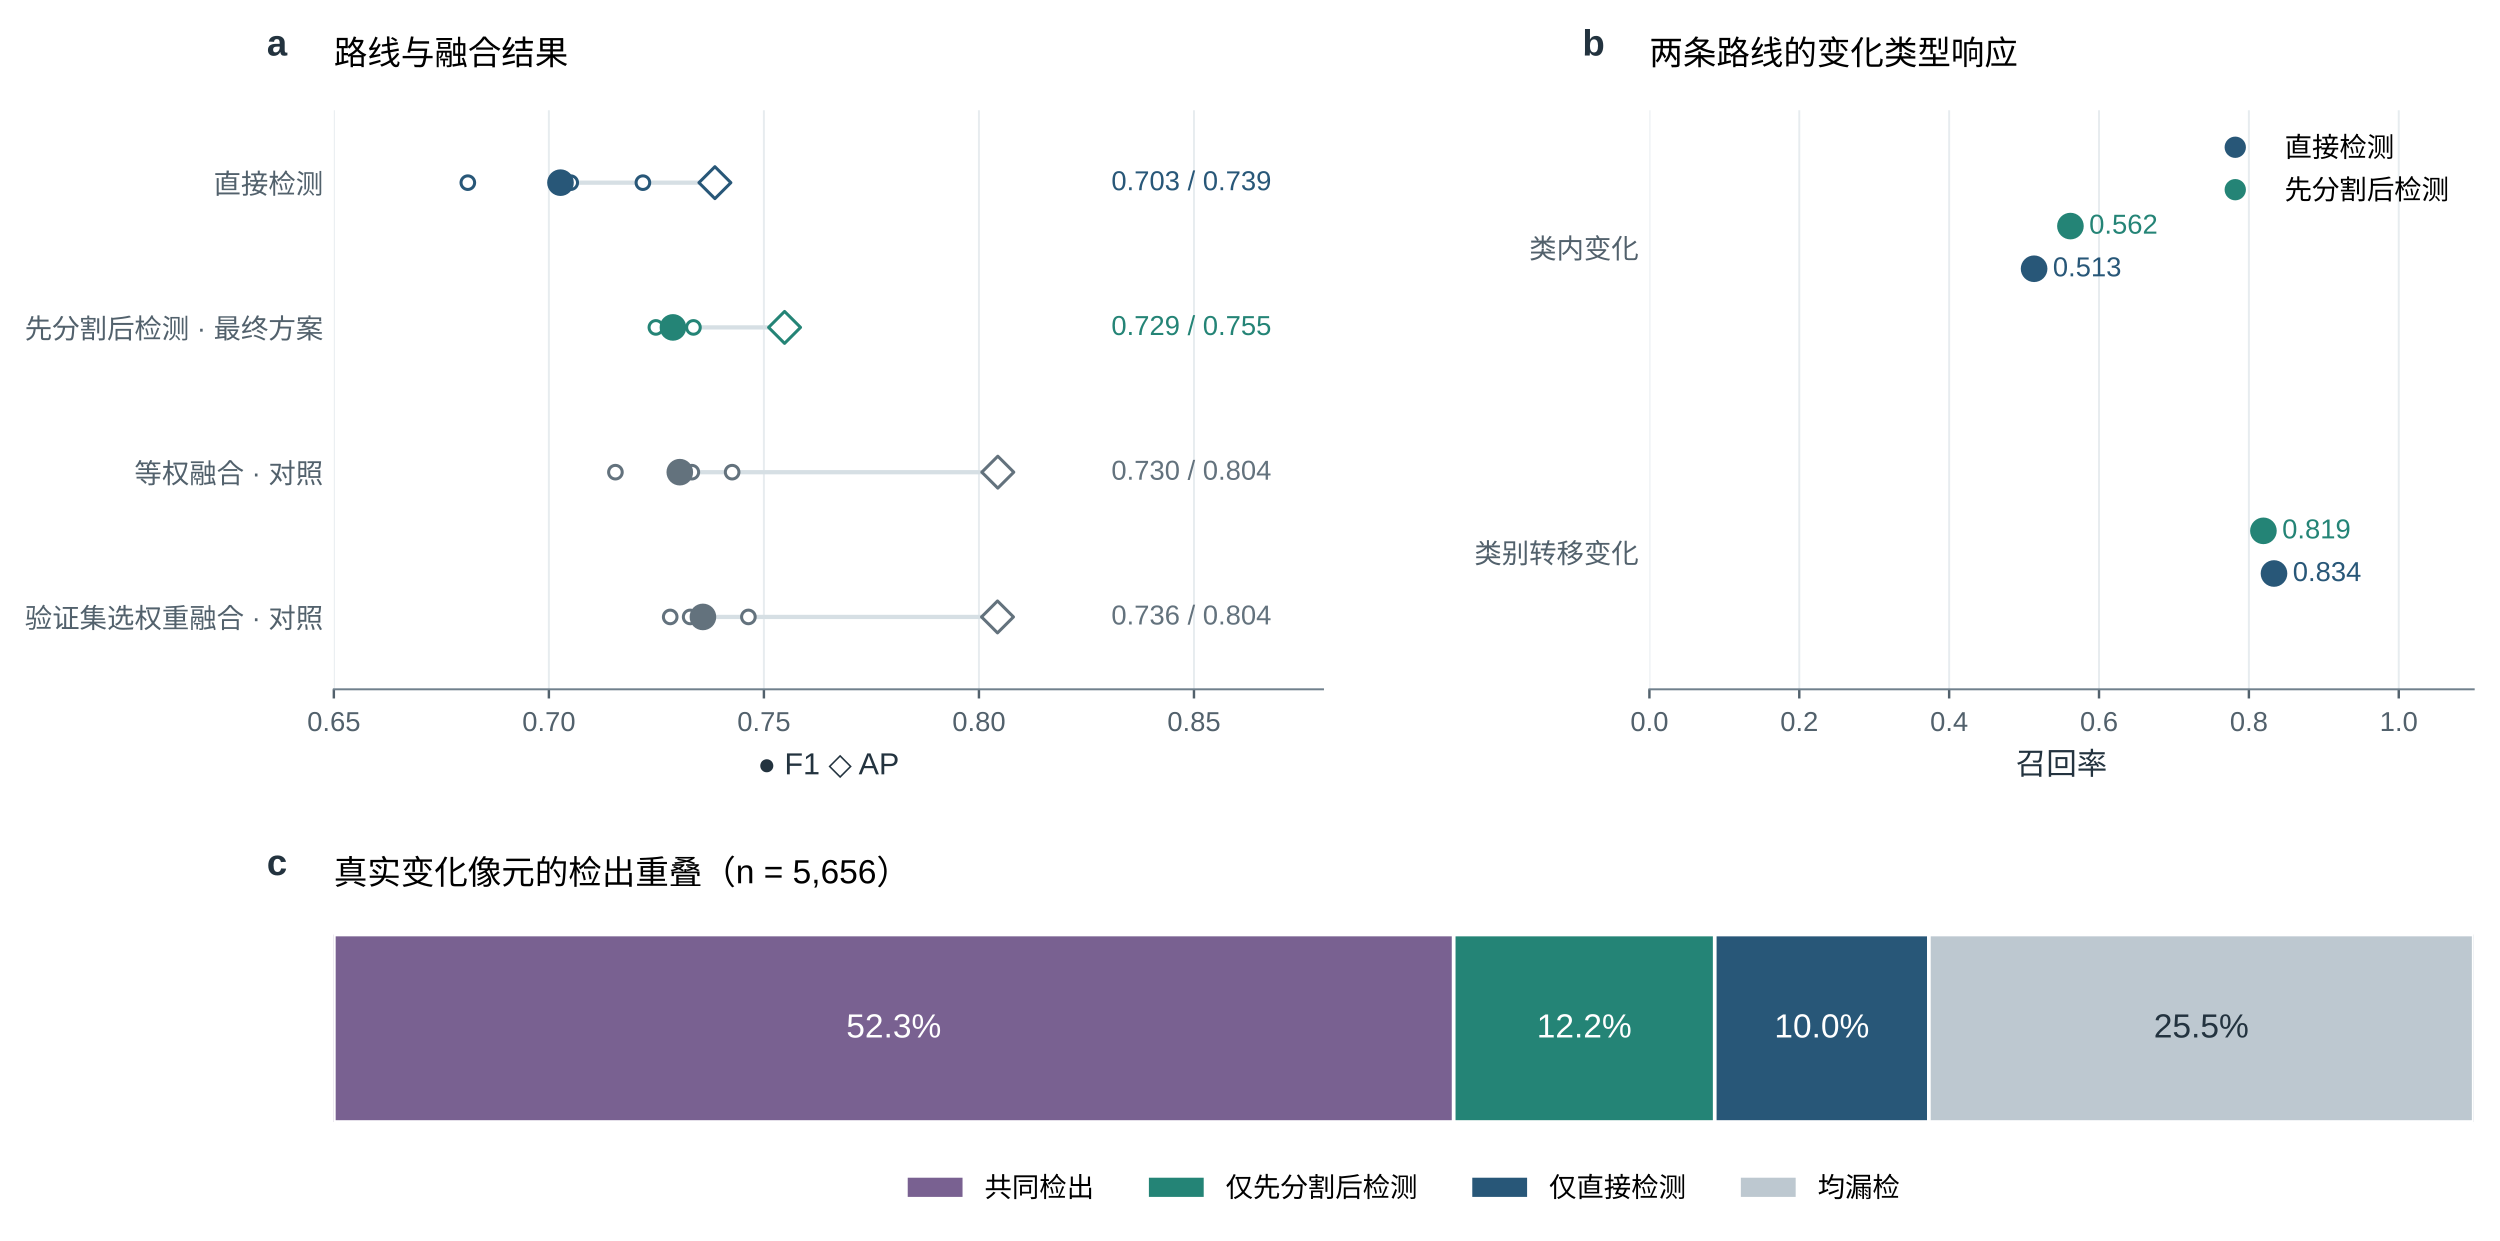
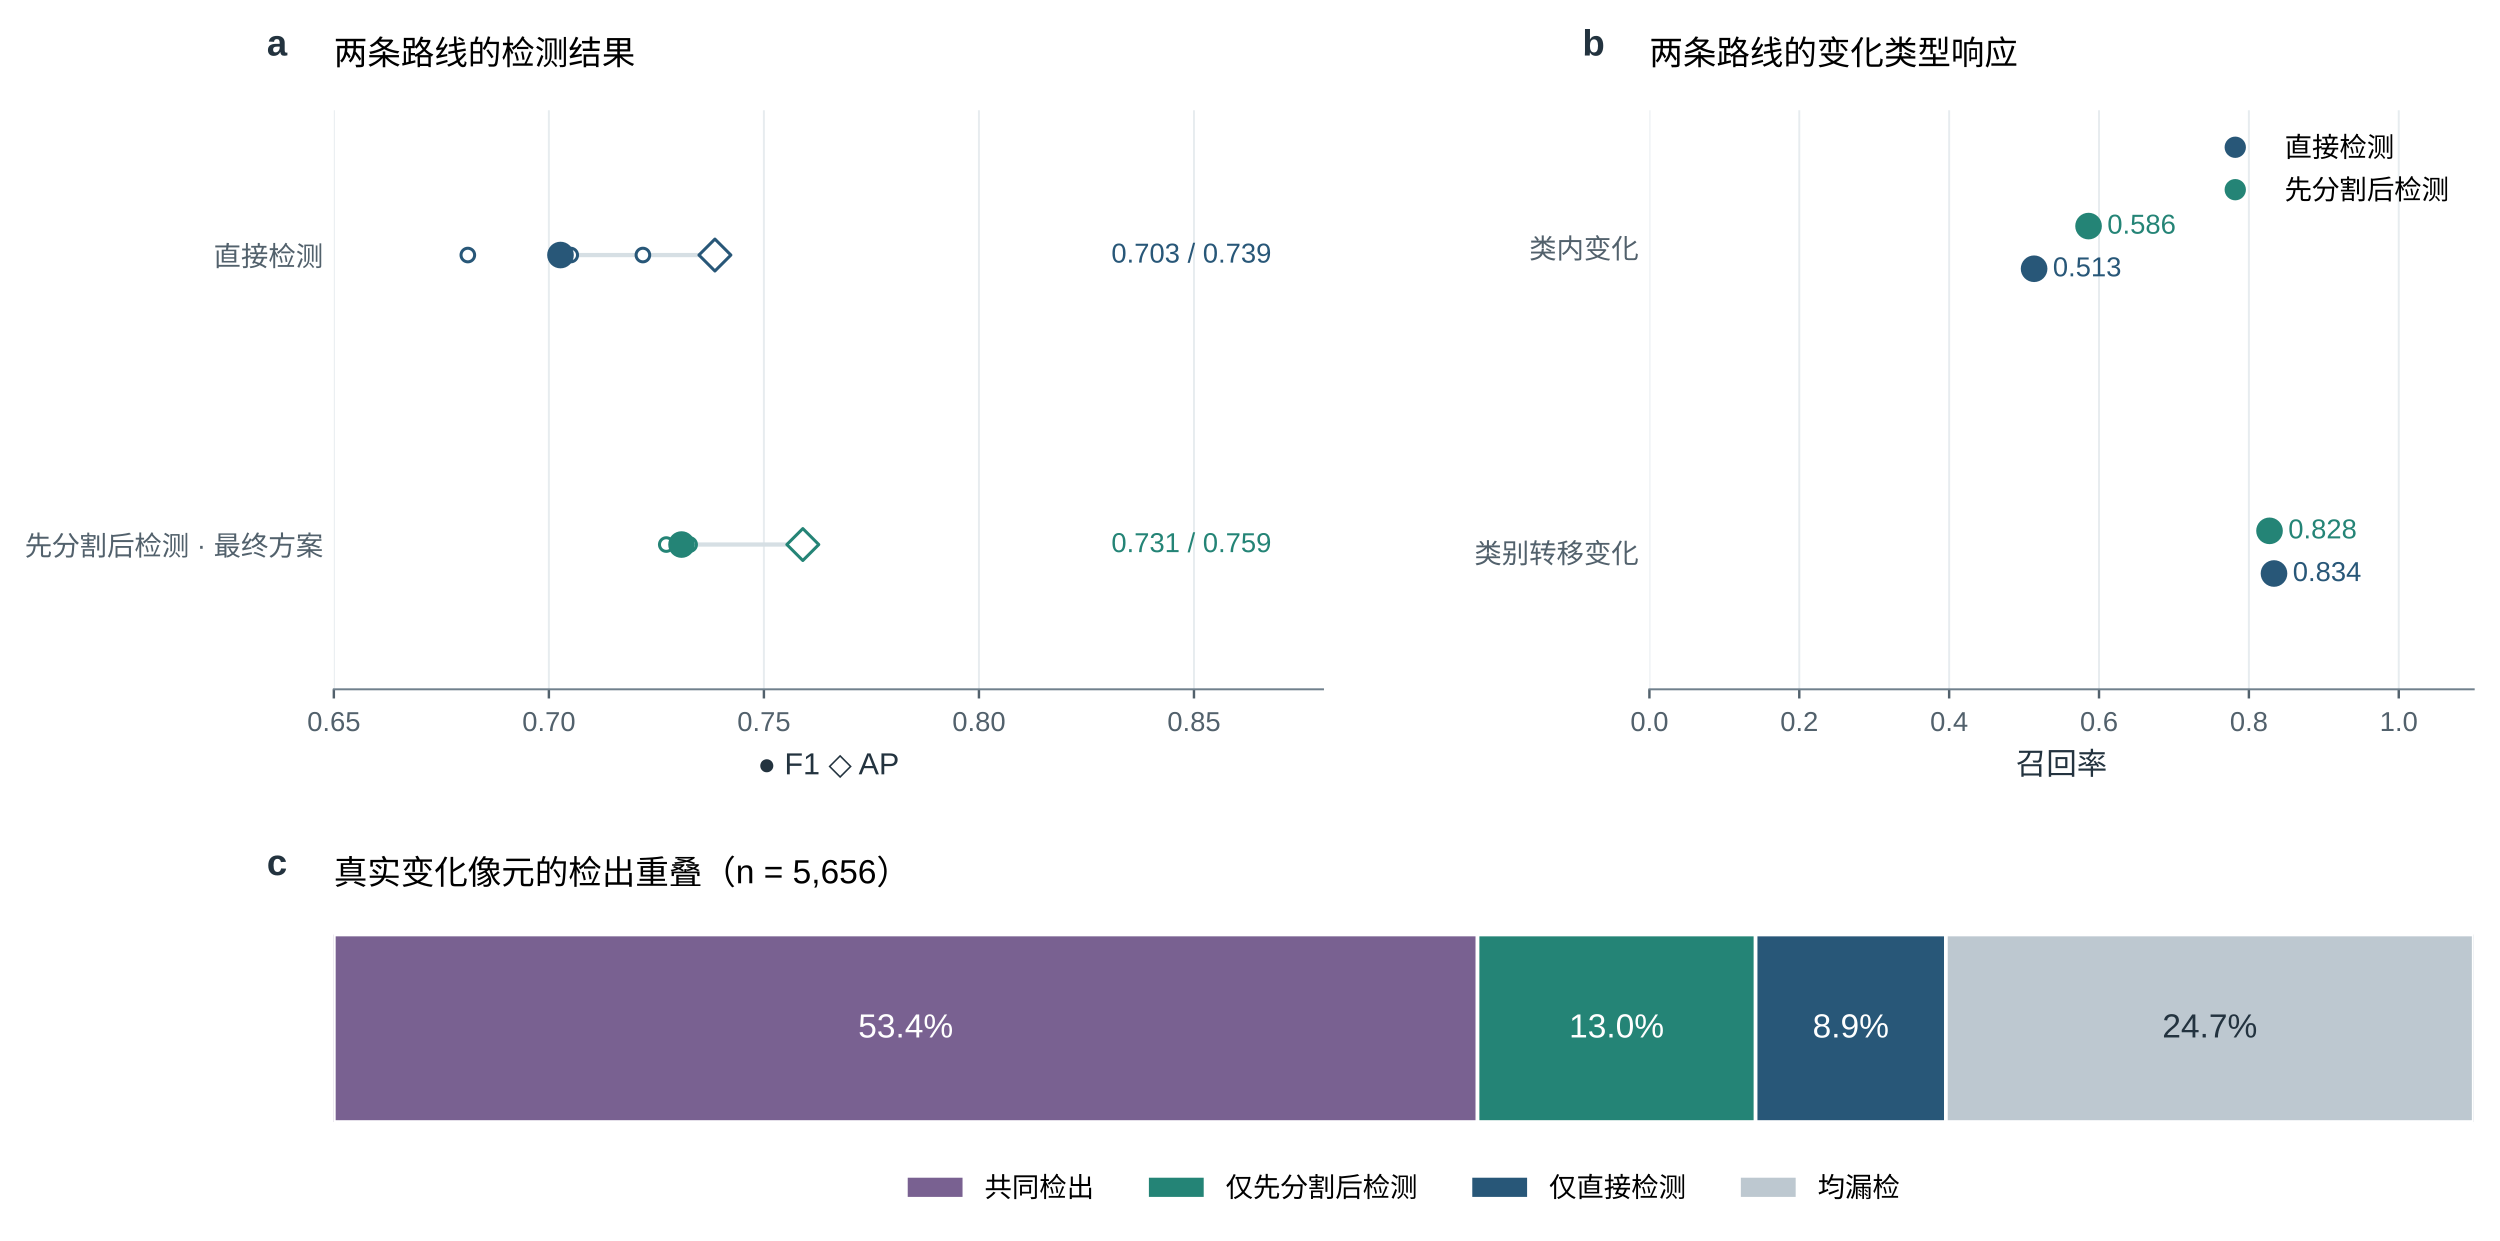
<svg xmlns="http://www.w3.org/2000/svg" xmlns:xlink="http://www.w3.org/1999/xlink" width="820.994pt" height="407.538pt" viewBox="0 0 820.994 407.538" version="1.1">
  <defs>
    <style type="text/css">*{stroke-linejoin: round; stroke-linecap: butt}</style>
  </defs>
  <g id="figure_1">
    <g id="patch_1">
      <path d="M 0 407.538  L 820.994 407.538  L 820.994 0  L 0 0  z " style="fill: #ffffff" />
    </g>
    <g id="axes_1">
      <g id="patch_2">
        <path d="M 109.634 226.367  L 434.466 226.367  L 434.466 36.216  L 109.634 36.216  z " style="fill: #ffffff" />
      </g>
      <g id="matplotlib.axis_1">
        <g id="xtick_1">
          <g id="line2d_1">
-             <path d="M 109.634 226.367  L 109.634 36.216  " clip-path="url(#pd9c16d73f4)" style="fill: none; stroke: #e7ecef; stroke-width: 0.65; stroke-linecap: round" />
+             <path d="M 109.634 226.367  L 109.634 36.216  " clip-path="url(#pf282c8d9a0)" style="fill: none; stroke: #e7ecef; stroke-width: 0.65; stroke-linecap: round" />
          </g>
          <g id="line2d_2">
            <defs>
-               <path id="m3f3f9fe6de" d="M 0 0  L 0 3  " style="stroke: #52616c; stroke-width: 0.8" />
+               <path id="m2cf27e10f4" d="M 0 0  L 0 3  " style="stroke: #52616c; stroke-width: 0.8" />
            </defs>
            <g>
-               <use xlink:href="#m3f3f9fe6de" x="109.634" y="226.367" style="fill: #52616c; stroke: #52616c; stroke-width: 0.8" />
+               <use xlink:href="#m2cf27e10f4" x="109.634" y="226.367" style="fill: #52616c; stroke: #52616c; stroke-width: 0.8" />
            </g>
          </g>
          <g id="text_1">
            <text style="font-size: 9px; font-family: 'Microsoft YaHei', 'Arial', 'DejaVu Sans', sans-serif; text-anchor: middle; fill: #52616c" x="109.634" y="240.062" transform="rotate(-0 109.6339 240.0615)">0.65</text>
          </g>
        </g>
        <g id="xtick_2">
          <g id="line2d_3">
-             <path d="M 180.25 226.367  L 180.25 36.216  " clip-path="url(#pd9c16d73f4)" style="fill: none; stroke: #e7ecef; stroke-width: 0.65; stroke-linecap: round" />
+             <path d="M 180.25 226.367  L 180.25 36.216  " clip-path="url(#pf282c8d9a0)" style="fill: none; stroke: #e7ecef; stroke-width: 0.65; stroke-linecap: round" />
          </g>
          <g id="line2d_4">
            <g>
-               <use xlink:href="#m3f3f9fe6de" x="180.25" y="226.367" style="fill: #52616c; stroke: #52616c; stroke-width: 0.8" />
+               <use xlink:href="#m2cf27e10f4" x="180.25" y="226.367" style="fill: #52616c; stroke: #52616c; stroke-width: 0.8" />
            </g>
          </g>
          <g id="text_2">
            <text style="font-size: 9px; font-family: 'Microsoft YaHei', 'Arial', 'DejaVu Sans', sans-serif; text-anchor: middle; fill: #52616c" x="180.25" y="240.062" transform="rotate(-0 180.2496 240.0615)">0.70</text>
          </g>
        </g>
        <g id="xtick_3">
          <g id="line2d_5">
-             <path d="M 250.865 226.367  L 250.865 36.216  " clip-path="url(#pd9c16d73f4)" style="fill: none; stroke: #e7ecef; stroke-width: 0.65; stroke-linecap: round" />
+             <path d="M 250.865 226.367  L 250.865 36.216  " clip-path="url(#pf282c8d9a0)" style="fill: none; stroke: #e7ecef; stroke-width: 0.65; stroke-linecap: round" />
          </g>
          <g id="line2d_6">
            <g>
-               <use xlink:href="#m3f3f9fe6de" x="250.865" y="226.367" style="fill: #52616c; stroke: #52616c; stroke-width: 0.8" />
+               <use xlink:href="#m2cf27e10f4" x="250.865" y="226.367" style="fill: #52616c; stroke: #52616c; stroke-width: 0.8" />
            </g>
          </g>
          <g id="text_3">
            <text style="font-size: 9px; font-family: 'Microsoft YaHei', 'Arial', 'DejaVu Sans', sans-serif; text-anchor: middle; fill: #52616c" x="250.865" y="240.062" transform="rotate(-0 250.8652 240.0615)">0.75</text>
          </g>
        </g>
        <g id="xtick_4">
          <g id="line2d_7">
-             <path d="M 321.481 226.367  L 321.481 36.216  " clip-path="url(#pd9c16d73f4)" style="fill: none; stroke: #e7ecef; stroke-width: 0.65; stroke-linecap: round" />
+             <path d="M 321.481 226.367  L 321.481 36.216  " clip-path="url(#pf282c8d9a0)" style="fill: none; stroke: #e7ecef; stroke-width: 0.65; stroke-linecap: round" />
          </g>
          <g id="line2d_8">
            <g>
-               <use xlink:href="#m3f3f9fe6de" x="321.481" y="226.367" style="fill: #52616c; stroke: #52616c; stroke-width: 0.8" />
+               <use xlink:href="#m2cf27e10f4" x="321.481" y="226.367" style="fill: #52616c; stroke: #52616c; stroke-width: 0.8" />
            </g>
          </g>
          <g id="text_4">
            <text style="font-size: 9px; font-family: 'Microsoft YaHei', 'Arial', 'DejaVu Sans', sans-serif; text-anchor: middle; fill: #52616c" x="321.481" y="240.062" transform="rotate(-0 321.4809 240.0615)">0.80</text>
          </g>
        </g>
        <g id="xtick_5">
          <g id="line2d_9">
-             <path d="M 392.097 226.367  L 392.097 36.216  " clip-path="url(#pd9c16d73f4)" style="fill: none; stroke: #e7ecef; stroke-width: 0.65; stroke-linecap: round" />
+             <path d="M 392.097 226.367  L 392.097 36.216  " clip-path="url(#pf282c8d9a0)" style="fill: none; stroke: #e7ecef; stroke-width: 0.65; stroke-linecap: round" />
          </g>
          <g id="line2d_10">
            <g>
-               <use xlink:href="#m3f3f9fe6de" x="392.097" y="226.367" style="fill: #52616c; stroke: #52616c; stroke-width: 0.8" />
+               <use xlink:href="#m2cf27e10f4" x="392.097" y="226.367" style="fill: #52616c; stroke: #52616c; stroke-width: 0.8" />
            </g>
          </g>
          <g id="text_5">
            <text style="font-size: 9px; font-family: 'Microsoft YaHei', 'Arial', 'DejaVu Sans', sans-serif; text-anchor: middle; fill: #52616c" x="392.097" y="240.062" transform="rotate(-0 392.0966 240.0615)">0.85</text>
          </g>
        </g>
        <g id="text_6">
          <text style="font-size: 10px; font-family: 'Microsoft YaHei', 'Arial', 'DejaVu Sans', sans-serif; text-anchor: middle; fill: #23333f" x="272.05" y="254.293" transform="rotate(-0 272.0499 254.2926)">● F1      ◇ AP</text>
        </g>
      </g>
      <g id="matplotlib.axis_2">
        <g id="ytick_1">
          <g id="line2d_11" />
          <g id="text_7">
-             <text style="font-size: 9px; font-family: 'Microsoft YaHei', 'Arial', 'DejaVu Sans', sans-serif; text-anchor: end; fill: #52616c" x="106.134" y="206.195" transform="rotate(-0 106.1339 206.1954)">验证集选权重融合 · 对照</text>
+             <text style="font-size: 9px; font-family: 'Microsoft YaHei', 'Arial', 'DejaVu Sans', sans-serif; text-anchor: end; fill: #52616c" x="106.134" y="182.426" transform="rotate(-0 106.1339 182.4265)">先分割后检测 · 最终方案</text>
          </g>
        </g>
        <g id="ytick_2">
          <g id="line2d_12" />
          <g id="text_8">
-             <text style="font-size: 9px; font-family: 'Microsoft YaHei', 'Arial', 'DejaVu Sans', sans-serif; text-anchor: end; fill: #52616c" x="106.134" y="158.658" transform="rotate(-0 106.1339 158.6575)">等权融合 · 对照</text>
-           </g>
-         </g>
-         <g id="ytick_3">
-           <g id="line2d_13" />
-           <g id="text_9">
-             <text style="font-size: 9px; font-family: 'Microsoft YaHei', 'Arial', 'DejaVu Sans', sans-serif; text-anchor: end; fill: #52616c" x="106.134" y="111.12" transform="rotate(-0 106.1339 111.1196)">先分割后检测 · 最终方案</text>
-           </g>
-         </g>
-         <g id="ytick_4">
-           <g id="line2d_14" />
-           <g id="text_10">
-             <text style="font-size: 9px; font-family: 'Microsoft YaHei', 'Arial', 'DejaVu Sans', sans-serif; text-anchor: end; fill: #52616c" x="106.134" y="63.582" transform="rotate(-0 106.1339 63.58175)">直接检测</text>
-           </g>
-         </g>
-       </g>
-       <g id="line2d_15">
-         <path d="M 184.06 59.985  L 234.774 59.985  " clip-path="url(#pd9c16d73f4)" style="fill: none; stroke: #d6dfe4; stroke-width: 1.4; stroke-linecap: round" />
-       </g>
-       <g id="line2d_16">
-         <path d="M 220.991 107.522  L 257.649 107.522  " clip-path="url(#pd9c16d73f4)" style="fill: none; stroke: #d6dfe4; stroke-width: 1.4; stroke-linecap: round" />
-       </g>
-       <g id="line2d_17">
-         <path d="M 223.243 155.06  L 327.678 155.06  " clip-path="url(#pd9c16d73f4)" style="fill: none; stroke: #d6dfe4; stroke-width: 1.4; stroke-linecap: round" />
-       </g>
-       <g id="line2d_18">
-         <path d="M 230.835 202.598  L 327.578 202.598  " clip-path="url(#pd9c16d73f4)" style="fill: none; stroke: #d6dfe4; stroke-width: 1.4; stroke-linecap: round" />
+             <text style="font-size: 9px; font-family: 'Microsoft YaHei', 'Arial', 'DejaVu Sans', sans-serif; text-anchor: end; fill: #52616c" x="106.134" y="87.351" transform="rotate(-0 106.1339 87.3507)">直接检测</text>
+           </g>
+         </g>
+       </g>
+       <g id="line2d_13">
+         <path d="M 184.06 83.754  L 234.774 83.754  " clip-path="url(#pf282c8d9a0)" style="fill: none; stroke: #d6dfe4; stroke-width: 1.4; stroke-linecap: round" />
+       </g>
+       <g id="line2d_14">
+         <path d="M 223.816 178.829  L 263.644 178.829  " clip-path="url(#pf282c8d9a0)" style="fill: none; stroke: #d6dfe4; stroke-width: 1.4; stroke-linecap: round" />
      </g>
      <g id="patch_3">
        <path d="M 109.634 226.367  L 434.466 226.367  " style="fill: none; stroke: #70808c; stroke-width: 0.65; stroke-linejoin: miter; stroke-linecap: square" />
      </g>
      <g id="PathCollection_1">
        <defs>
-           <path id="m02d6304b46" d="M 0 2.236  C 0.593 2.236 1.162 2 1.581 1.581  C 2 1.162 2.236 0.593 2.236 0  C 2.236 -0.593 2 -1.162 1.581 -1.581  C 1.162 -2 0.593 -2.236 0 -2.236  C -0.593 -2.236 -1.162 -2 -1.581 -1.581  C -2 -1.162 -2.236 -0.593 -2.236 0  C -2.236 0.593 -2 1.162 -1.581 1.581  C -1.162 2 -0.593 2.236 0 2.236  z " style="stroke: #285778" />
-         </defs>
-         <g clip-path="url(#pd9c16d73f4)">
-           <use xlink:href="#m02d6304b46" x="153.632" y="59.985" style="fill: #ffffff; stroke: #285778" />
-           <use xlink:href="#m02d6304b46" x="211.124" y="59.985" style="fill: #ffffff; stroke: #285778" />
-           <use xlink:href="#m02d6304b46" x="187.424" y="59.985" style="fill: #ffffff; stroke: #285778" />
-         </g>
+           <path id="m842f5885d4" d="M 0 2.236  C 0.593 2.236 1.162 2 1.581 1.581  C 2 1.162 2.236 0.593 2.236 0  C 2.236 -0.593 2 -1.162 1.581 -1.581  C 1.162 -2 0.593 -2.236 0 -2.236  C -0.593 -2.236 -1.162 -2 -1.581 -1.581  C -2 -1.162 -2.236 -0.593 -2.236 0  C -2.236 0.593 -2 1.162 -1.581 1.581  C -1.162 2 -0.593 2.236 0 2.236  z " style="stroke: #285778" />
+         </defs>
+         <g clip-path="url(#pf282c8d9a0)">
+           <use xlink:href="#m842f5885d4" x="153.632" y="83.754" style="fill: #ffffff; stroke: #285778" />
+           <use xlink:href="#m842f5885d4" x="211.124" y="83.754" style="fill: #ffffff; stroke: #285778" />
+           <use xlink:href="#m842f5885d4" x="187.424" y="83.754" style="fill: #ffffff; stroke: #285778" />
+         </g>
+       </g>
+       <g id="text_9">
+         <text style="font-size: 9px; font-family: 'Microsoft YaHei', 'Arial', 'DejaVu Sans', sans-serif; text-anchor: end; fill: #285778" x="417.518" y="86.232" transform="rotate(-0 417.5182 86.23202)">0.703 / 0.739</text>
+       </g>
+       <g id="PathCollection_2">
+         <defs>
+           <path id="mebeb275b30" d="M 0 2.236  C 0.593 2.236 1.162 2 1.581 1.581  C 2 1.162 2.236 0.593 2.236 0  C 2.236 -0.593 2 -1.162 1.581 -1.581  C 1.162 -2 0.593 -2.236 0 -2.236  C -0.593 -2.236 -1.162 -2 -1.581 -1.581  C -2 -1.162 -2.236 -0.593 -2.236 0  C -2.236 0.593 -2 1.162 -1.581 1.581  C -1.162 2 -0.593 2.236 0 2.236  z " style="stroke: #248476" />
+         </defs>
+         <g clip-path="url(#pf282c8d9a0)">
+           <use xlink:href="#mebeb275b30" x="226.179" y="178.829" style="fill: #ffffff; stroke: #248476" />
+           <use xlink:href="#mebeb275b30" x="226.467" y="178.829" style="fill: #ffffff; stroke: #248476" />
+           <use xlink:href="#mebeb275b30" x="218.803" y="178.829" style="fill: #ffffff; stroke: #248476" />
+         </g>
+       </g>
+       <g id="text_10">
+         <text style="font-size: 9px; font-family: 'Microsoft YaHei', 'Arial', 'DejaVu Sans', sans-serif; text-anchor: end; fill: #248476" x="417.518" y="181.308" transform="rotate(-0 417.5182 181.3078)">0.731 / 0.759</text>
      </g>
      <g id="text_11">
-         <text style="font-size: 9px; font-family: 'Microsoft YaHei', 'Arial', 'DejaVu Sans', sans-serif; text-anchor: end; fill: #285778" x="417.518" y="62.463" transform="rotate(-0 417.5182 62.46308)">0.703 / 0.739</text>
-       </g>
-       <g id="PathCollection_2">
-         <defs>
-           <path id="mce9d2a33ac" d="M 0 2.236  C 0.593 2.236 1.162 2 1.581 1.581  C 2 1.162 2.236 0.593 2.236 0  C 2.236 -0.593 2 -1.162 1.581 -1.581  C 1.162 -2 0.593 -2.236 0 -2.236  C -0.593 -2.236 -1.162 -2 -1.581 -1.581  C -2 -1.162 -2.236 -0.593 -2.236 0  C -2.236 0.593 -2 1.162 -1.581 1.581  C -1.162 2 -0.593 2.236 0 2.236  z " style="stroke: #248476" />
-         </defs>
-         <g clip-path="url(#pd9c16d73f4)">
-           <use xlink:href="#mce9d2a33ac" x="219.862" y="107.522" style="fill: #ffffff; stroke: #248476" />
-           <use xlink:href="#mce9d2a33ac" x="227.722" y="107.522" style="fill: #ffffff; stroke: #248476" />
-           <use xlink:href="#mce9d2a33ac" x="215.389" y="107.522" style="fill: #ffffff; stroke: #248476" />
-         </g>
+         <text style="font-weight: 700; font-size: 12px; font-family: 'Microsoft YaHei', 'Arial', 'DejaVu Sans', sans-serif; text-anchor: start; fill: #23333f" x="87.634" y="18.233" transform="rotate(-0 87.63391 18.2325)">a</text>
      </g>
      <g id="text_12">
-         <text style="font-size: 9px; font-family: 'Microsoft YaHei', 'Arial', 'DejaVu Sans', sans-serif; text-anchor: end; fill: #248476" x="417.518" y="110.001" transform="rotate(-0 417.5182 110.001)">0.729 / 0.755</text>
+         <text style="font-size: 11px; font-family: 'Microsoft YaHei', 'Arial', 'DejaVu Sans', sans-serif; text-anchor: start" x="109.634" y="21.216" transform="rotate(-0 109.6339 21.21562)">两条路线的检测结果</text>
      </g>
      <g id="PathCollection_3">
        <defs>
-           <path id="m113abe409f" d="M 0 2.236  C 0.593 2.236 1.162 2 1.581 1.581  C 2 1.162 2.236 0.593 2.236 0  C 2.236 -0.593 2 -1.162 1.581 -1.581  C 1.162 -2 0.593 -2.236 0 -2.236  C -0.593 -2.236 -1.162 -2 -1.581 -1.581  C -2 -1.162 -2.236 -0.593 -2.236 0  C -2.236 0.593 -2 1.162 -1.581 1.581  C -1.162 2 -0.593 2.236 0 2.236  z " style="stroke: #63727d" />
-         </defs>
-         <g clip-path="url(#pd9c16d73f4)">
-           <use xlink:href="#m113abe409f" x="202.1" y="155.06" style="fill: #ffffff; stroke: #63727d" />
-           <use xlink:href="#m113abe409f" x="240.432" y="155.06" style="fill: #ffffff; stroke: #63727d" />
-           <use xlink:href="#m113abe409f" x="227.197" y="155.06" style="fill: #ffffff; stroke: #63727d" />
-         </g>
-       </g>
-       <g id="text_13">
-         <text style="font-size: 9px; font-family: 'Microsoft YaHei', 'Arial', 'DejaVu Sans', sans-serif; text-anchor: end; fill: #63727d" x="417.518" y="157.539" transform="rotate(-0 417.5182 157.5388)">0.730 / 0.804</text>
+           <path id="m5791c8bc30" d="M 0 3.873  C 1.027 3.873 2.012 3.465 2.739 2.739  C 3.465 2.012 3.873 1.027 3.873 0  C 3.873 -1.027 3.465 -2.012 2.739 -2.739  C 2.012 -3.465 1.027 -3.873 0 -3.873  C -1.027 -3.873 -2.012 -3.465 -2.739 -2.739  C -3.465 -2.012 -3.873 -1.027 -3.873 0  C -3.873 1.027 -3.465 2.012 -2.739 2.739  C -2.012 3.465 -1.027 3.873 0 3.873  z " style="stroke: #285778" />
+         </defs>
+         <g clip-path="url(#pf282c8d9a0)">
+           <use xlink:href="#m5791c8bc30" x="184.06" y="83.754" style="fill: #285778; stroke: #285778" />
+         </g>
      </g>
      <g id="PathCollection_4">
-         <g clip-path="url(#pd9c16d73f4)">
-           <use xlink:href="#m113abe409f" x="220.093" y="202.598" style="fill: #ffffff; stroke: #63727d" />
-           <use xlink:href="#m113abe409f" x="245.769" y="202.598" style="fill: #ffffff; stroke: #63727d" />
-           <use xlink:href="#m113abe409f" x="226.643" y="202.598" style="fill: #ffffff; stroke: #63727d" />
-         </g>
-       </g>
-       <g id="text_14">
-         <text style="font-size: 9px; font-family: 'Microsoft YaHei', 'Arial', 'DejaVu Sans', sans-serif; text-anchor: end; fill: #63727d" x="417.518" y="205.077" transform="rotate(-0 417.5182 205.0767)">0.736 / 0.804</text>
-       </g>
-       <g id="text_15">
-         <text style="font-weight: 700; font-size: 12px; font-family: 'Microsoft YaHei', 'Arial', 'DejaVu Sans', sans-serif; text-anchor: start; fill: #23333f" x="87.634" y="18.233" transform="rotate(-0 87.63391 18.2325)">a</text>
-       </g>
-       <g id="text_16">
-         <text style="font-size: 11px; font-family: 'Microsoft YaHei', 'Arial', 'DejaVu Sans', sans-serif; text-anchor: start" x="109.634" y="21.216" transform="rotate(-0 109.6339 21.21562)">路线与融合结果</text>
+         <defs>
+           <path id="mf3e28c3cb5" d="M 0 5.244  L 5.244 0  L 0 -5.244  L -5.244 0  z " style="stroke: #285778" />
+         </defs>
+         <g clip-path="url(#pf282c8d9a0)">
+           <use xlink:href="#mf3e28c3cb5" x="234.774" y="83.754" style="fill: #ffffff; stroke: #285778" />
+         </g>
      </g>
      <g id="PathCollection_5">
        <defs>
-           <path id="m0837ff3231" d="M 0 3.873  C 1.027 3.873 2.012 3.465 2.739 2.739  C 3.465 2.012 3.873 1.027 3.873 0  C 3.873 -1.027 3.465 -2.012 2.739 -2.739  C 2.012 -3.465 1.027 -3.873 0 -3.873  C -1.027 -3.873 -2.012 -3.465 -2.739 -2.739  C -3.465 -2.012 -3.873 -1.027 -3.873 0  C -3.873 1.027 -3.465 2.012 -2.739 2.739  C -2.012 3.465 -1.027 3.873 0 3.873  z " style="stroke: #285778" />
-         </defs>
-         <g clip-path="url(#pd9c16d73f4)">
-           <use xlink:href="#m0837ff3231" x="184.06" y="59.985" style="fill: #285778; stroke: #285778" />
+           <path id="m70445ac500" d="M 0 3.873  C 1.027 3.873 2.012 3.465 2.739 2.739  C 3.465 2.012 3.873 1.027 3.873 0  C 3.873 -1.027 3.465 -2.012 2.739 -2.739  C 2.012 -3.465 1.027 -3.873 0 -3.873  C -1.027 -3.873 -2.012 -3.465 -2.739 -2.739  C -3.465 -2.012 -3.873 -1.027 -3.873 0  C -3.873 1.027 -3.465 2.012 -2.739 2.739  C -2.012 3.465 -1.027 3.873 0 3.873  z " style="stroke: #248476" />
+         </defs>
+         <g clip-path="url(#pf282c8d9a0)">
+           <use xlink:href="#m70445ac500" x="223.816" y="178.829" style="fill: #248476; stroke: #248476" />
        </g>
      </g>
      <g id="PathCollection_6">
        <defs>
-           <path id="mab870add61" d="M 0 5.244  L 5.244 0  L 0 -5.244  L -5.244 0  z " style="stroke: #285778" />
-         </defs>
-         <g clip-path="url(#pd9c16d73f4)">
-           <use xlink:href="#mab870add61" x="234.774" y="59.985" style="fill: #ffffff; stroke: #285778" />
-         </g>
-       </g>
-       <g id="PathCollection_7">
-         <defs>
-           <path id="mfa88e187b7" d="M 0 3.873  C 1.027 3.873 2.012 3.465 2.739 2.739  C 3.465 2.012 3.873 1.027 3.873 0  C 3.873 -1.027 3.465 -2.012 2.739 -2.739  C 2.012 -3.465 1.027 -3.873 0 -3.873  C -1.027 -3.873 -2.012 -3.465 -2.739 -2.739  C -3.465 -2.012 -3.873 -1.027 -3.873 0  C -3.873 1.027 -3.465 2.012 -2.739 2.739  C -2.012 3.465 -1.027 3.873 0 3.873  z " style="stroke: #248476" />
-         </defs>
-         <g clip-path="url(#pd9c16d73f4)">
-           <use xlink:href="#mfa88e187b7" x="220.991" y="107.522" style="fill: #248476; stroke: #248476" />
-         </g>
-       </g>
-       <g id="PathCollection_8">
-         <defs>
-           <path id="me7ce2cddb9" d="M 0 5.244  L 5.244 0  L 0 -5.244  L -5.244 0  z " style="stroke: #248476" />
-         </defs>
-         <g clip-path="url(#pd9c16d73f4)">
-           <use xlink:href="#me7ce2cddb9" x="257.649" y="107.522" style="fill: #ffffff; stroke: #248476" />
-         </g>
-       </g>
-       <g id="PathCollection_9">
-         <defs>
-           <path id="m94ded15ca0" d="M 0 3.873  C 1.027 3.873 2.012 3.465 2.739 2.739  C 3.465 2.012 3.873 1.027 3.873 0  C 3.873 -1.027 3.465 -2.012 2.739 -2.739  C 2.012 -3.465 1.027 -3.873 0 -3.873  C -1.027 -3.873 -2.012 -3.465 -2.739 -2.739  C -3.465 -2.012 -3.873 -1.027 -3.873 0  C -3.873 1.027 -3.465 2.012 -2.739 2.739  C -2.012 3.465 -1.027 3.873 0 3.873  z " style="stroke: #63727d" />
-         </defs>
-         <g clip-path="url(#pd9c16d73f4)">
-           <use xlink:href="#m94ded15ca0" x="223.243" y="155.06" style="fill: #63727d; stroke: #63727d" />
-         </g>
-       </g>
-       <g id="PathCollection_10">
-         <defs>
-           <path id="m2d71175e13" d="M 0 5.244  L 5.244 0  L 0 -5.244  L -5.244 0  z " style="stroke: #63727d" />
-         </defs>
-         <g clip-path="url(#pd9c16d73f4)">
-           <use xlink:href="#m2d71175e13" x="327.678" y="155.06" style="fill: #ffffff; stroke: #63727d" />
-         </g>
-       </g>
-       <g id="PathCollection_11">
-         <g clip-path="url(#pd9c16d73f4)">
-           <use xlink:href="#m94ded15ca0" x="230.835" y="202.598" style="fill: #63727d; stroke: #63727d" />
-         </g>
-       </g>
-       <g id="PathCollection_12">
-         <g clip-path="url(#pd9c16d73f4)">
-           <use xlink:href="#m2d71175e13" x="327.578" y="202.598" style="fill: #ffffff; stroke: #63727d" />
+           <path id="mfdfe453890" d="M 0 5.244  L 5.244 0  L 0 -5.244  L -5.244 0  z " style="stroke: #248476" />
+         </defs>
+         <g clip-path="url(#pf282c8d9a0)">
+           <use xlink:href="#mfdfe453890" x="263.644" y="178.829" style="fill: #ffffff; stroke: #248476" />
        </g>
      </g>
    </g>
    <g id="axes_2">
      <g id="patch_4">
        <path d="M 541.661 226.367  L 812.354 226.367  L 812.354 36.216  L 541.661 36.216  z " style="fill: #ffffff" />
      </g>
      <g id="matplotlib.axis_3">
        <g id="xtick_6">
+           <g id="line2d_15">
+             <path d="M 541.661 226.367  L 541.661 36.216  " clip-path="url(#p3e2d25f207)" style="fill: none; stroke: #e7ecef; stroke-width: 0.65; stroke-linecap: round" />
+           </g>
+           <g id="line2d_16">
+             <g>
+               <use xlink:href="#m2cf27e10f4" x="541.661" y="226.367" style="fill: #52616c; stroke: #52616c; stroke-width: 0.8" />
+             </g>
+           </g>
+           <g id="text_13">
+             <text style="font-size: 9px; font-family: 'Microsoft YaHei', 'Arial', 'DejaVu Sans', sans-serif; text-anchor: middle; fill: #52616c" x="541.661" y="240.062" transform="rotate(-0 541.6605 240.0615)">0.0</text>
+           </g>
+         </g>
+         <g id="xtick_7">
+           <g id="line2d_17">
+             <path d="M 590.878 226.367  L 590.878 36.216  " clip-path="url(#p3e2d25f207)" style="fill: none; stroke: #e7ecef; stroke-width: 0.65; stroke-linecap: round" />
+           </g>
+           <g id="line2d_18">
+             <g>
+               <use xlink:href="#m2cf27e10f4" x="590.878" y="226.367" style="fill: #52616c; stroke: #52616c; stroke-width: 0.8" />
+             </g>
+           </g>
+           <g id="text_14">
+             <text style="font-size: 9px; font-family: 'Microsoft YaHei', 'Arial', 'DejaVu Sans', sans-serif; text-anchor: middle; fill: #52616c" x="590.878" y="240.062" transform="rotate(-0 590.8775 240.0615)">0.2</text>
+           </g>
+         </g>
+         <g id="xtick_8">
          <g id="line2d_19">
-             <path d="M 541.661 226.367  L 541.661 36.216  " clip-path="url(#pb318e20987)" style="fill: none; stroke: #e7ecef; stroke-width: 0.65; stroke-linecap: round" />
+             <path d="M 640.094 226.367  L 640.094 36.216  " clip-path="url(#p3e2d25f207)" style="fill: none; stroke: #e7ecef; stroke-width: 0.65; stroke-linecap: round" />
          </g>
          <g id="line2d_20">
            <g>
-               <use xlink:href="#m3f3f9fe6de" x="541.661" y="226.367" style="fill: #52616c; stroke: #52616c; stroke-width: 0.8" />
+               <use xlink:href="#m2cf27e10f4" x="640.094" y="226.367" style="fill: #52616c; stroke: #52616c; stroke-width: 0.8" />
+             </g>
+           </g>
+           <g id="text_15">
+             <text style="font-size: 9px; font-family: 'Microsoft YaHei', 'Arial', 'DejaVu Sans', sans-serif; text-anchor: middle; fill: #52616c" x="640.094" y="240.062" transform="rotate(-0 640.0945 240.0615)">0.4</text>
+           </g>
+         </g>
+         <g id="xtick_9">
+           <g id="line2d_21">
+             <path d="M 689.311 226.367  L 689.311 36.216  " clip-path="url(#p3e2d25f207)" style="fill: none; stroke: #e7ecef; stroke-width: 0.65; stroke-linecap: round" />
+           </g>
+           <g id="line2d_22">
+             <g>
+               <use xlink:href="#m2cf27e10f4" x="689.311" y="226.367" style="fill: #52616c; stroke: #52616c; stroke-width: 0.8" />
+             </g>
+           </g>
+           <g id="text_16">
+             <text style="font-size: 9px; font-family: 'Microsoft YaHei', 'Arial', 'DejaVu Sans', sans-serif; text-anchor: middle; fill: #52616c" x="689.311" y="240.062" transform="rotate(-0 689.3115 240.0615)">0.6</text>
+           </g>
+         </g>
+         <g id="xtick_10">
+           <g id="line2d_23">
+             <path d="M 738.528 226.367  L 738.528 36.216  " clip-path="url(#p3e2d25f207)" style="fill: none; stroke: #e7ecef; stroke-width: 0.65; stroke-linecap: round" />
+           </g>
+           <g id="line2d_24">
+             <g>
+               <use xlink:href="#m2cf27e10f4" x="738.528" y="226.367" style="fill: #52616c; stroke: #52616c; stroke-width: 0.8" />
            </g>
          </g>
          <g id="text_17">
-             <text style="font-size: 9px; font-family: 'Microsoft YaHei', 'Arial', 'DejaVu Sans', sans-serif; text-anchor: middle; fill: #52616c" x="541.661" y="240.062" transform="rotate(-0 541.6605 240.0615)">0.0</text>
-           </g>
-         </g>
-         <g id="xtick_7">
-           <g id="line2d_21">
-             <path d="M 590.878 226.367  L 590.878 36.216  " clip-path="url(#pb318e20987)" style="fill: none; stroke: #e7ecef; stroke-width: 0.65; stroke-linecap: round" />
-           </g>
-           <g id="line2d_22">
-             <g>
-               <use xlink:href="#m3f3f9fe6de" x="590.878" y="226.367" style="fill: #52616c; stroke: #52616c; stroke-width: 0.8" />
+             <text style="font-size: 9px; font-family: 'Microsoft YaHei', 'Arial', 'DejaVu Sans', sans-serif; text-anchor: middle; fill: #52616c" x="738.528" y="240.062" transform="rotate(-0 738.5284 240.0615)">0.8</text>
+           </g>
+         </g>
+         <g id="xtick_11">
+           <g id="line2d_25">
+             <path d="M 787.745 226.367  L 787.745 36.216  " clip-path="url(#p3e2d25f207)" style="fill: none; stroke: #e7ecef; stroke-width: 0.65; stroke-linecap: round" />
+           </g>
+           <g id="line2d_26">
+             <g>
+               <use xlink:href="#m2cf27e10f4" x="787.745" y="226.367" style="fill: #52616c; stroke: #52616c; stroke-width: 0.8" />
            </g>
          </g>
          <g id="text_18">
-             <text style="font-size: 9px; font-family: 'Microsoft YaHei', 'Arial', 'DejaVu Sans', sans-serif; text-anchor: middle; fill: #52616c" x="590.878" y="240.062" transform="rotate(-0 590.8775 240.0615)">0.2</text>
-           </g>
-         </g>
-         <g id="xtick_8">
-           <g id="line2d_23">
-             <path d="M 640.094 226.367  L 640.094 36.216  " clip-path="url(#pb318e20987)" style="fill: none; stroke: #e7ecef; stroke-width: 0.65; stroke-linecap: round" />
-           </g>
-           <g id="line2d_24">
-             <g>
-               <use xlink:href="#m3f3f9fe6de" x="640.094" y="226.367" style="fill: #52616c; stroke: #52616c; stroke-width: 0.8" />
-             </g>
-           </g>
-           <g id="text_19">
-             <text style="font-size: 9px; font-family: 'Microsoft YaHei', 'Arial', 'DejaVu Sans', sans-serif; text-anchor: middle; fill: #52616c" x="640.094" y="240.062" transform="rotate(-0 640.0945 240.0615)">0.4</text>
-           </g>
-         </g>
-         <g id="xtick_9">
-           <g id="line2d_25">
-             <path d="M 689.311 226.367  L 689.311 36.216  " clip-path="url(#pb318e20987)" style="fill: none; stroke: #e7ecef; stroke-width: 0.65; stroke-linecap: round" />
-           </g>
-           <g id="line2d_26">
-             <g>
-               <use xlink:href="#m3f3f9fe6de" x="689.311" y="226.367" style="fill: #52616c; stroke: #52616c; stroke-width: 0.8" />
-             </g>
-           </g>
+             <text style="font-size: 9px; font-family: 'Microsoft YaHei', 'Arial', 'DejaVu Sans', sans-serif; text-anchor: middle; fill: #52616c" x="787.745" y="240.062" transform="rotate(-0 787.7454 240.0615)">1.0</text>
+           </g>
+         </g>
+         <g id="text_19">
+           <text style="font-size: 10px; font-family: 'Microsoft YaHei', 'Arial', 'DejaVu Sans', sans-serif; text-anchor: middle; fill: #23333f" x="677.007" y="254.293" transform="rotate(-0 677.0072 254.2926)">召回率</text>
+         </g>
+       </g>
+       <g id="matplotlib.axis_4">
+         <g id="ytick_3">
+           <g id="line2d_27" />
          <g id="text_20">
-             <text style="font-size: 9px; font-family: 'Microsoft YaHei', 'Arial', 'DejaVu Sans', sans-serif; text-anchor: middle; fill: #52616c" x="689.311" y="240.062" transform="rotate(-0 689.3115 240.0615)">0.6</text>
-           </g>
-         </g>
-         <g id="xtick_10">
-           <g id="line2d_27">
-             <path d="M 738.528 226.367  L 738.528 36.216  " clip-path="url(#pb318e20987)" style="fill: none; stroke: #e7ecef; stroke-width: 0.65; stroke-linecap: round" />
-           </g>
-           <g id="line2d_28">
-             <g>
-               <use xlink:href="#m3f3f9fe6de" x="738.528" y="226.367" style="fill: #52616c; stroke: #52616c; stroke-width: 0.8" />
-             </g>
-           </g>
+             <text style="font-size: 9px; font-family: 'Microsoft YaHei', 'Arial', 'DejaVu Sans', sans-serif; text-anchor: end; fill: #52616c" x="538.161" y="184.928" transform="rotate(-0 538.1605 184.9285)">类别转移变化</text>
+           </g>
+         </g>
+         <g id="ytick_4">
+           <g id="line2d_28" />
          <g id="text_21">
-             <text style="font-size: 9px; font-family: 'Microsoft YaHei', 'Arial', 'DejaVu Sans', sans-serif; text-anchor: middle; fill: #52616c" x="738.528" y="240.062" transform="rotate(-0 738.5284 240.0615)">0.8</text>
-           </g>
-         </g>
-         <g id="xtick_11">
-           <g id="line2d_29">
-             <path d="M 787.745 226.367  L 787.745 36.216  " clip-path="url(#pb318e20987)" style="fill: none; stroke: #e7ecef; stroke-width: 0.65; stroke-linecap: round" />
-           </g>
-           <g id="line2d_30">
-             <g>
-               <use xlink:href="#m3f3f9fe6de" x="787.745" y="226.367" style="fill: #52616c; stroke: #52616c; stroke-width: 0.8" />
-             </g>
-           </g>
-           <g id="text_22">
-             <text style="font-size: 9px; font-family: 'Microsoft YaHei', 'Arial', 'DejaVu Sans', sans-serif; text-anchor: middle; fill: #52616c" x="787.745" y="240.062" transform="rotate(-0 787.7454 240.0615)">1.0</text>
-           </g>
-         </g>
-         <g id="text_23">
-           <text style="font-size: 10px; font-family: 'Microsoft YaHei', 'Arial', 'DejaVu Sans', sans-serif; text-anchor: middle; fill: #23333f" x="677.007" y="254.293" transform="rotate(-0 677.0072 254.2926)">召回率</text>
-         </g>
-       </g>
-       <g id="matplotlib.axis_4">
-         <g id="ytick_5">
-           <g id="line2d_31" />
-           <g id="text_24">
-             <text style="font-size: 9px; font-family: 'Microsoft YaHei', 'Arial', 'DejaVu Sans', sans-serif; text-anchor: end; fill: #52616c" x="538.161" y="184.928" transform="rotate(-0 538.1605 184.9285)">类别转移变化</text>
-           </g>
-         </g>
-         <g id="ytick_6">
-           <g id="line2d_32" />
-           <g id="text_25">
            <text style="font-size: 9px; font-family: 'Microsoft YaHei', 'Arial', 'DejaVu Sans', sans-serif; text-anchor: end; fill: #52616c" x="538.161" y="84.849" transform="rotate(-0 538.1605 84.8487)">类内变化</text>
          </g>
        </g>
      </g>
      <g id="patch_5">
        <path d="M 541.661 226.367  L 812.354 226.367  " style="fill: none; stroke: #70808c; stroke-width: 0.65; stroke-linejoin: miter; stroke-linecap: square" />
      </g>
+       <g id="text_22">
+         <text style="font-size: 9px; font-family: 'Microsoft YaHei', 'Arial', 'DejaVu Sans', sans-serif; text-anchor: start; fill: #285778" x="752.928" y="190.815" transform="rotate(-0 752.928 190.8154)">0.834</text>
+       </g>
+       <g id="text_23">
+         <text style="font-size: 9px; font-family: 'Microsoft YaHei', 'Arial', 'DejaVu Sans', sans-serif; text-anchor: start; fill: #248476" x="751.457" y="176.804" transform="rotate(-0 751.4568 176.8042)">0.828</text>
+       </g>
+       <g id="text_24">
+         <text style="font-size: 9px; font-family: 'Microsoft YaHei', 'Arial', 'DejaVu Sans', sans-serif; text-anchor: start; fill: #285778" x="674.144" y="90.736" transform="rotate(-0 674.144 90.73561)">0.513</text>
+       </g>
+       <g id="text_25">
+         <text style="font-size: 9px; font-family: 'Microsoft YaHei', 'Arial', 'DejaVu Sans', sans-serif; text-anchor: start; fill: #248476" x="692.029" y="76.724" transform="rotate(-0 692.0285 76.72445)">0.586</text>
+       </g>
      <g id="text_26">
-         <text style="font-size: 9px; font-family: 'Microsoft YaHei', 'Arial', 'DejaVu Sans', sans-serif; text-anchor: start; fill: #285778" x="752.928" y="190.815" transform="rotate(-0 752.928 190.8154)">0.834</text>
+         <text style="font-weight: 700; font-size: 12px; font-family: 'Microsoft YaHei', 'Arial', 'DejaVu Sans', sans-serif; text-anchor: start; fill: #23333f" x="519.661" y="18.233" transform="rotate(-0 519.6605 18.2325)">b</text>
      </g>
      <g id="text_27">
-         <text style="font-size: 9px; font-family: 'Microsoft YaHei', 'Arial', 'DejaVu Sans', sans-serif; text-anchor: start; fill: #248476" x="749.451" y="176.804" transform="rotate(-0 749.4507 176.8042)">0.819</text>
-       </g>
-       <g id="text_28">
-         <text style="font-size: 9px; font-family: 'Microsoft YaHei', 'Arial', 'DejaVu Sans', sans-serif; text-anchor: start; fill: #285778" x="674.144" y="90.736" transform="rotate(-0 674.144 90.73561)">0.513</text>
-       </g>
-       <g id="text_29">
-         <text style="font-size: 9px; font-family: 'Microsoft YaHei', 'Arial', 'DejaVu Sans', sans-serif; text-anchor: start; fill: #248476" x="686.074" y="76.724" transform="rotate(-0 686.0742 76.72445)">0.562</text>
-       </g>
-       <g id="text_30">
-         <text style="font-weight: 700; font-size: 12px; font-family: 'Microsoft YaHei', 'Arial', 'DejaVu Sans', sans-serif; text-anchor: start; fill: #23333f" x="519.661" y="18.233" transform="rotate(-0 519.6605 18.2325)">b</text>
-       </g>
-       <g id="text_31">
        <text style="font-size: 11px; font-family: 'Microsoft YaHei', 'Arial', 'DejaVu Sans', sans-serif; text-anchor: start" x="541.661" y="21.216" transform="rotate(-0 541.6605 21.21562)">两条路线的变化类型响应</text>
      </g>
-       <g id="PathCollection_13">
-         <g clip-path="url(#pb318e20987)">
-           <use xlink:href="#m0837ff3231" x="746.776" y="188.337" style="fill: #285778; stroke: #285778" />
-         </g>
-       </g>
-       <g id="PathCollection_14">
-         <g clip-path="url(#pb318e20987)">
-           <use xlink:href="#mfa88e187b7" x="743.299" y="174.326" style="fill: #248476; stroke: #248476" />
-         </g>
-       </g>
-       <g id="PathCollection_15">
-         <g clip-path="url(#pb318e20987)">
-           <use xlink:href="#m0837ff3231" x="667.992" y="88.257" style="fill: #285778; stroke: #285778" />
-         </g>
-       </g>
-       <g id="PathCollection_16">
-         <g clip-path="url(#pb318e20987)">
-           <use xlink:href="#mfa88e187b7" x="679.922" y="74.246" style="fill: #248476; stroke: #248476" />
+       <g id="PathCollection_7">
+         <g clip-path="url(#p3e2d25f207)">
+           <use xlink:href="#m5791c8bc30" x="746.776" y="188.337" style="fill: #285778; stroke: #285778" />
+         </g>
+       </g>
+       <g id="PathCollection_8">
+         <g clip-path="url(#p3e2d25f207)">
+           <use xlink:href="#m70445ac500" x="745.305" y="174.326" style="fill: #248476; stroke: #248476" />
+         </g>
+       </g>
+       <g id="PathCollection_9">
+         <g clip-path="url(#p3e2d25f207)">
+           <use xlink:href="#m5791c8bc30" x="667.992" y="88.257" style="fill: #285778; stroke: #285778" />
+         </g>
+       </g>
+       <g id="PathCollection_10">
+         <g clip-path="url(#p3e2d25f207)">
+           <use xlink:href="#m70445ac500" x="685.876" y="74.246" style="fill: #248476; stroke: #248476" />
        </g>
      </g>
      <g id="legend_1">
-         <g id="line2d_33">
+         <g id="line2d_29">
          <defs>
-             <path id="md483dffd6a" d="M 0 3  C 0.796 3 1.559 2.684 2.121 2.121  C 2.684 1.559 3 0.796 3 0  C 3 -0.796 2.684 -1.559 2.121 -2.121  C 1.559 -2.684 0.796 -3 0 -3  C -0.796 -3 -1.559 -2.684 -2.121 -2.121  C -2.684 -1.559 -3 -0.796 -3 0  C -3 0.796 -2.684 1.559 -2.121 2.121  C -1.559 2.684 -0.796 3 0 3  z " style="stroke: #285778" />
+             <path id="m3327592652" d="M 0 3  C 0.796 3 1.559 2.684 2.121 2.121  C 2.684 1.559 3 0.796 3 0  C 3 -0.796 2.684 -1.559 2.121 -2.121  C 1.559 -2.684 0.796 -3 0 -3  C -0.796 -3 -1.559 -2.684 -2.121 -2.121  C -2.684 -1.559 -3 -0.796 -3 0  C -3 0.796 -2.684 1.559 -2.121 2.121  C -1.559 2.684 -0.796 3 0 3  z " style="stroke: #285778" />
          </defs>
          <g>
-             <use xlink:href="#md483dffd6a" x="734.054" y="48.36" style="fill: #285778; stroke: #285778" />
-           </g>
-         </g>
-         <g id="text_32">
+             <use xlink:href="#m3327592652" x="734.054" y="48.36" style="fill: #285778; stroke: #285778" />
+           </g>
+         </g>
+         <g id="text_28">
          <text style="font-size: 9px; font-family: 'Microsoft YaHei', 'Arial', 'DejaVu Sans', sans-serif; text-anchor: start" x="750.254" y="51.51" transform="rotate(-0 750.2539 51.51)">直接检测</text>
        </g>
-         <g id="line2d_34">
+         <g id="line2d_30">
          <defs>
-             <path id="m2ec714a5c9" d="M 0 3  C 0.796 3 1.559 2.684 2.121 2.121  C 2.684 1.559 3 0.796 3 0  C 3 -0.796 2.684 -1.559 2.121 -2.121  C 1.559 -2.684 0.796 -3 0 -3  C -0.796 -3 -1.559 -2.684 -2.121 -2.121  C -2.684 -1.559 -3 -0.796 -3 0  C -3 0.796 -2.684 1.559 -2.121 2.121  C -1.559 2.684 -0.796 3 0 3  z " style="stroke: #248476" />
+             <path id="mf5a54d9839" d="M 0 3  C 0.796 3 1.559 2.684 2.121 2.121  C 2.684 1.559 3 0.796 3 0  C 3 -0.796 2.684 -1.559 2.121 -2.121  C 1.559 -2.684 0.796 -3 0 -3  C -0.796 -3 -1.559 -2.684 -2.121 -2.121  C -2.684 -1.559 -3 -0.796 -3 0  C -3 0.796 -2.684 1.559 -2.121 2.121  C -1.559 2.684 -0.796 3 0 3  z " style="stroke: #248476" />
          </defs>
          <g>
-             <use xlink:href="#m2ec714a5c9" x="734.054" y="62.292" style="fill: #248476; stroke: #248476" />
-           </g>
-         </g>
-         <g id="text_33">
+             <use xlink:href="#mf5a54d9839" x="734.054" y="62.292" style="fill: #248476; stroke: #248476" />
+           </g>
+         </g>
+         <g id="text_29">
          <text style="font-size: 9px; font-family: 'Microsoft YaHei', 'Arial', 'DejaVu Sans', sans-serif; text-anchor: start" x="750.254" y="65.442" transform="rotate(-0 750.2539 65.44172)">先分割后检测</text>
        </g>
      </g>
    </g>
    <g id="axes_3">
      <g id="patch_6">
        <path d="M 109.634 370.008  L 812.354 370.008  L 812.354 305.356  L 109.634 305.356  z " style="fill: #ffffff" />
      </g>
      <g id="patch_7">
-         <path d="M 109.634 368.468  L 477.394 368.468  L 477.394 306.895  L 109.634 306.895  z " clip-path="url(#pf6de13512b)" style="fill: #796191; stroke: #ffffff; stroke-width: 1.2; stroke-linejoin: miter" />
+         <path d="M 109.634 368.468  L 485.221 368.468  L 485.221 306.895  L 109.634 306.895  z " clip-path="url(#pa41dfbde57)" style="fill: #796191; stroke: #ffffff; stroke-width: 1.2; stroke-linejoin: miter" />
      </g>
      <g id="patch_8">
-         <path d="M 477.394 368.468  L 563.122 368.468  L 563.122 306.895  L 477.394 306.895  z " clip-path="url(#pf6de13512b)" style="fill: #248476; stroke: #ffffff; stroke-width: 1.2; stroke-linejoin: miter" />
+         <path d="M 485.221 368.468  L 576.54 368.468  L 576.54 306.895  L 485.221 306.895  z " clip-path="url(#pa41dfbde57)" style="fill: #248476; stroke: #ffffff; stroke-width: 1.2; stroke-linejoin: miter" />
      </g>
      <g id="patch_9">
-         <path d="M 563.122 368.468  L 633.444 368.468  L 633.444 306.895  L 563.122 306.895  z " clip-path="url(#pf6de13512b)" style="fill: #285778; stroke: #ffffff; stroke-width: 1.2; stroke-linejoin: miter" />
+         <path d="M 576.54 368.468  L 639.035 368.468  L 639.035 306.895  L 576.54 306.895  z " clip-path="url(#pa41dfbde57)" style="fill: #285778; stroke: #ffffff; stroke-width: 1.2; stroke-linejoin: miter" />
      </g>
      <g id="patch_10">
-         <path d="M 633.444 368.468  L 812.354 368.468  L 812.354 306.895  L 633.444 306.895  z " clip-path="url(#pf6de13512b)" style="fill: #bdc8d0; stroke: #ffffff; stroke-width: 1.2; stroke-linejoin: miter" />
+         <path d="M 639.035 368.468  L 812.354 368.468  L 812.354 306.895  L 639.035 306.895  z " clip-path="url(#pa41dfbde57)" style="fill: #bdc8d0; stroke: #ffffff; stroke-width: 1.2; stroke-linejoin: miter" />
      </g>
      <g id="matplotlib.axis_5" />
      <g id="matplotlib.axis_6" />
+       <g id="text_30">
+         <text style="font-size: 11px; font-family: 'Microsoft YaHei', 'Arial', 'DejaVu Sans', sans-serif; text-anchor: middle; fill: #ffffff" x="297.428" y="340.711" transform="rotate(-0 297.4276 340.7112)">53.4%</text>
+       </g>
+       <g id="text_31">
+         <text style="font-size: 11px; font-family: 'Microsoft YaHei', 'Arial', 'DejaVu Sans', sans-serif; text-anchor: middle; fill: #ffffff" x="530.881" y="340.711" transform="rotate(-0 530.8808 340.7112)">13.0%</text>
+       </g>
+       <g id="text_32">
+         <text style="font-size: 11px; font-family: 'Microsoft YaHei', 'Arial', 'DejaVu Sans', sans-serif; text-anchor: middle; fill: #ffffff" x="607.787" y="340.711" transform="rotate(-0 607.7873 340.7112)">8.9%</text>
+       </g>
+       <g id="text_33">
+         <text style="font-size: 11px; font-family: 'Microsoft YaHei', 'Arial', 'DejaVu Sans', sans-serif; text-anchor: middle; fill: #23333f" x="725.694" y="340.711" transform="rotate(-0 725.6942 340.7112)">24.7%</text>
+       </g>
      <g id="text_34">
-         <text style="font-size: 11px; font-family: 'Microsoft YaHei', 'Arial', 'DejaVu Sans', sans-serif; text-anchor: middle; fill: #ffffff" x="293.514" y="340.711" transform="rotate(-0 293.514 340.7112)">52.3%</text>
+         <text style="font-weight: 700; font-size: 12px; font-family: 'Microsoft YaHei', 'Arial', 'DejaVu Sans', sans-serif; text-anchor: start; fill: #23333f" x="87.634" y="287.373" transform="rotate(-0 87.63391 287.373)">c</text>
      </g>
      <g id="text_35">
-         <text style="font-size: 11px; font-family: 'Microsoft YaHei', 'Arial', 'DejaVu Sans', sans-serif; text-anchor: middle; fill: #ffffff" x="520.258" y="340.711" transform="rotate(-0 520.258 340.7112)">12.2%</text>
-       </g>
-       <g id="text_36">
-         <text style="font-size: 11px; font-family: 'Microsoft YaHei', 'Arial', 'DejaVu Sans', sans-serif; text-anchor: middle; fill: #ffffff" x="598.283" y="340.711" transform="rotate(-0 598.2827 340.7112)">10.0%</text>
-       </g>
-       <g id="text_37">
-         <text style="font-size: 11px; font-family: 'Microsoft YaHei', 'Arial', 'DejaVu Sans', sans-serif; text-anchor: middle; fill: #23333f" x="722.899" y="340.711" transform="rotate(-0 722.8987 340.7112)">25.5%</text>
-       </g>
-       <g id="text_38">
-         <text style="font-weight: 700; font-size: 12px; font-family: 'Microsoft YaHei', 'Arial', 'DejaVu Sans', sans-serif; text-anchor: start; fill: #23333f" x="87.634" y="287.373" transform="rotate(-0 87.63391 287.373)">c</text>
-       </g>
-       <g id="text_39">
        <text style="font-size: 11px; font-family: 'Microsoft YaHei', 'Arial', 'DejaVu Sans', sans-serif; text-anchor: start" x="109.634" y="290.356" transform="rotate(-0 109.6339 290.3561)">真实变化像元的检出重叠（n = 5,656）</text>
      </g>
      <g id="legend_2">
        <g id="patch_11">
          <path d="M 298.094 393.06  L 316.094 393.06  L 316.094 386.76  L 298.094 386.76  z " style="fill: #796191" />
        </g>
-         <g id="text_40">
+         <g id="text_36">
          <text style="font-size: 9px; font-family: 'Microsoft YaHei', 'Arial', 'DejaVu Sans', sans-serif; text-anchor: start" x="323.294" y="393.06" transform="rotate(-0 323.2939 393.0602)">共同检出</text>
        </g>
        <g id="patch_12">
          <path d="M 377.294 393.06  L 395.294 393.06  L 395.294 386.76  L 377.294 386.76  z " style="fill: #248476" />
        </g>
-         <g id="text_41">
+         <g id="text_37">
          <text style="font-size: 9px; font-family: 'Microsoft YaHei', 'Arial', 'DejaVu Sans', sans-serif; text-anchor: start" x="402.494" y="393.06" transform="rotate(-0 402.4939 393.0602)">仅先分割后检测</text>
        </g>
        <g id="patch_13">
          <path d="M 483.494 393.06  L 501.494 393.06  L 501.494 386.76  L 483.494 386.76  z " style="fill: #285778" />
        </g>
-         <g id="text_42">
+         <g id="text_38">
          <text style="font-size: 9px; font-family: 'Microsoft YaHei', 'Arial', 'DejaVu Sans', sans-serif; text-anchor: start" x="508.694" y="393.06" transform="rotate(-0 508.6939 393.0602)">仅直接检测</text>
        </g>
        <g id="patch_14">
          <path d="M 571.694 393.06  L 589.694 393.06  L 589.694 386.76  L 571.694 386.76  z " style="fill: #bdc8d0" />
        </g>
-         <g id="text_43">
+         <g id="text_39">
          <text style="font-size: 9px; font-family: 'Microsoft YaHei', 'Arial', 'DejaVu Sans', sans-serif; text-anchor: start" x="596.894" y="393.06" transform="rotate(-0 596.8939 393.0602)">均漏检</text>
        </g>
      </g>
    </g>
  </g>
  <defs>
-     <clipPath id="pd9c16d73f4">
+     <clipPath id="pf282c8d9a0">
      <rect x="109.634" y="36.216" width="324.832" height="190.152" />
    </clipPath>
-     <clipPath id="pb318e20987">
+     <clipPath id="p3e2d25f207">
      <rect x="541.661" y="36.216" width="270.693" height="190.152" />
    </clipPath>
-     <clipPath id="pf6de13512b">
+     <clipPath id="pa41dfbde57">
      <rect x="109.634" y="305.356" width="702.72" height="64.652" />
    </clipPath>
  </defs>
</svg>
